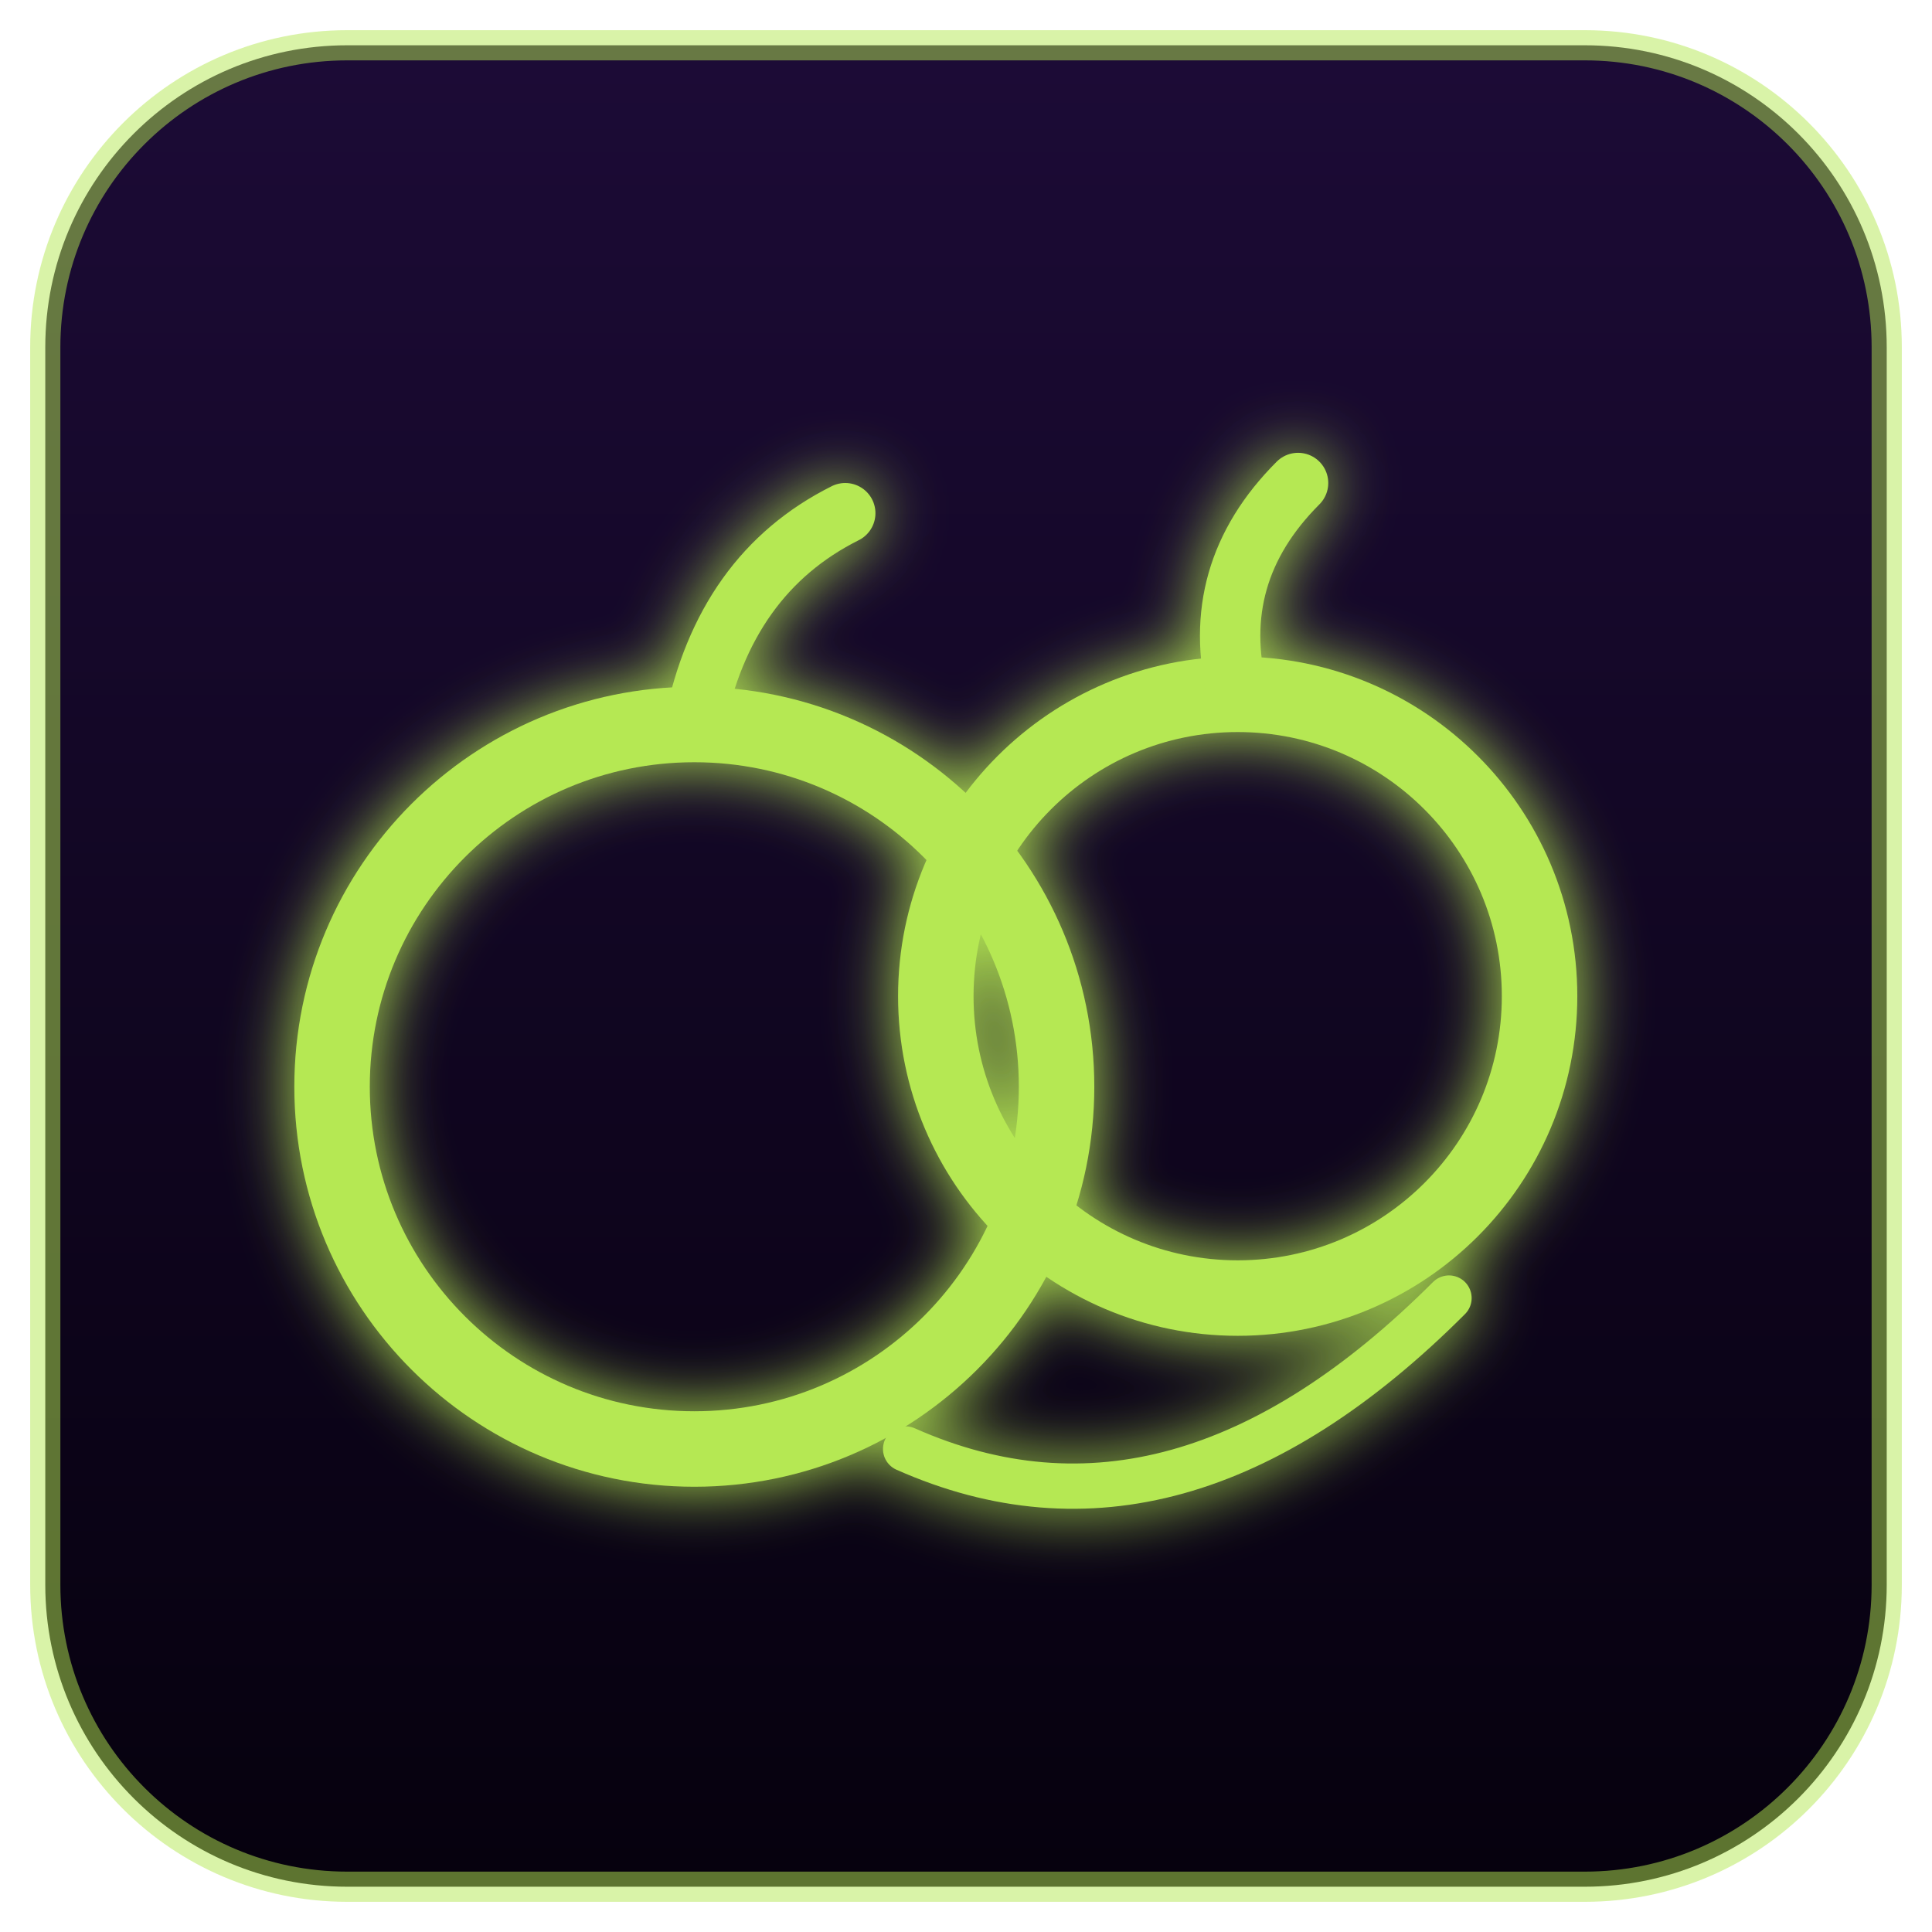
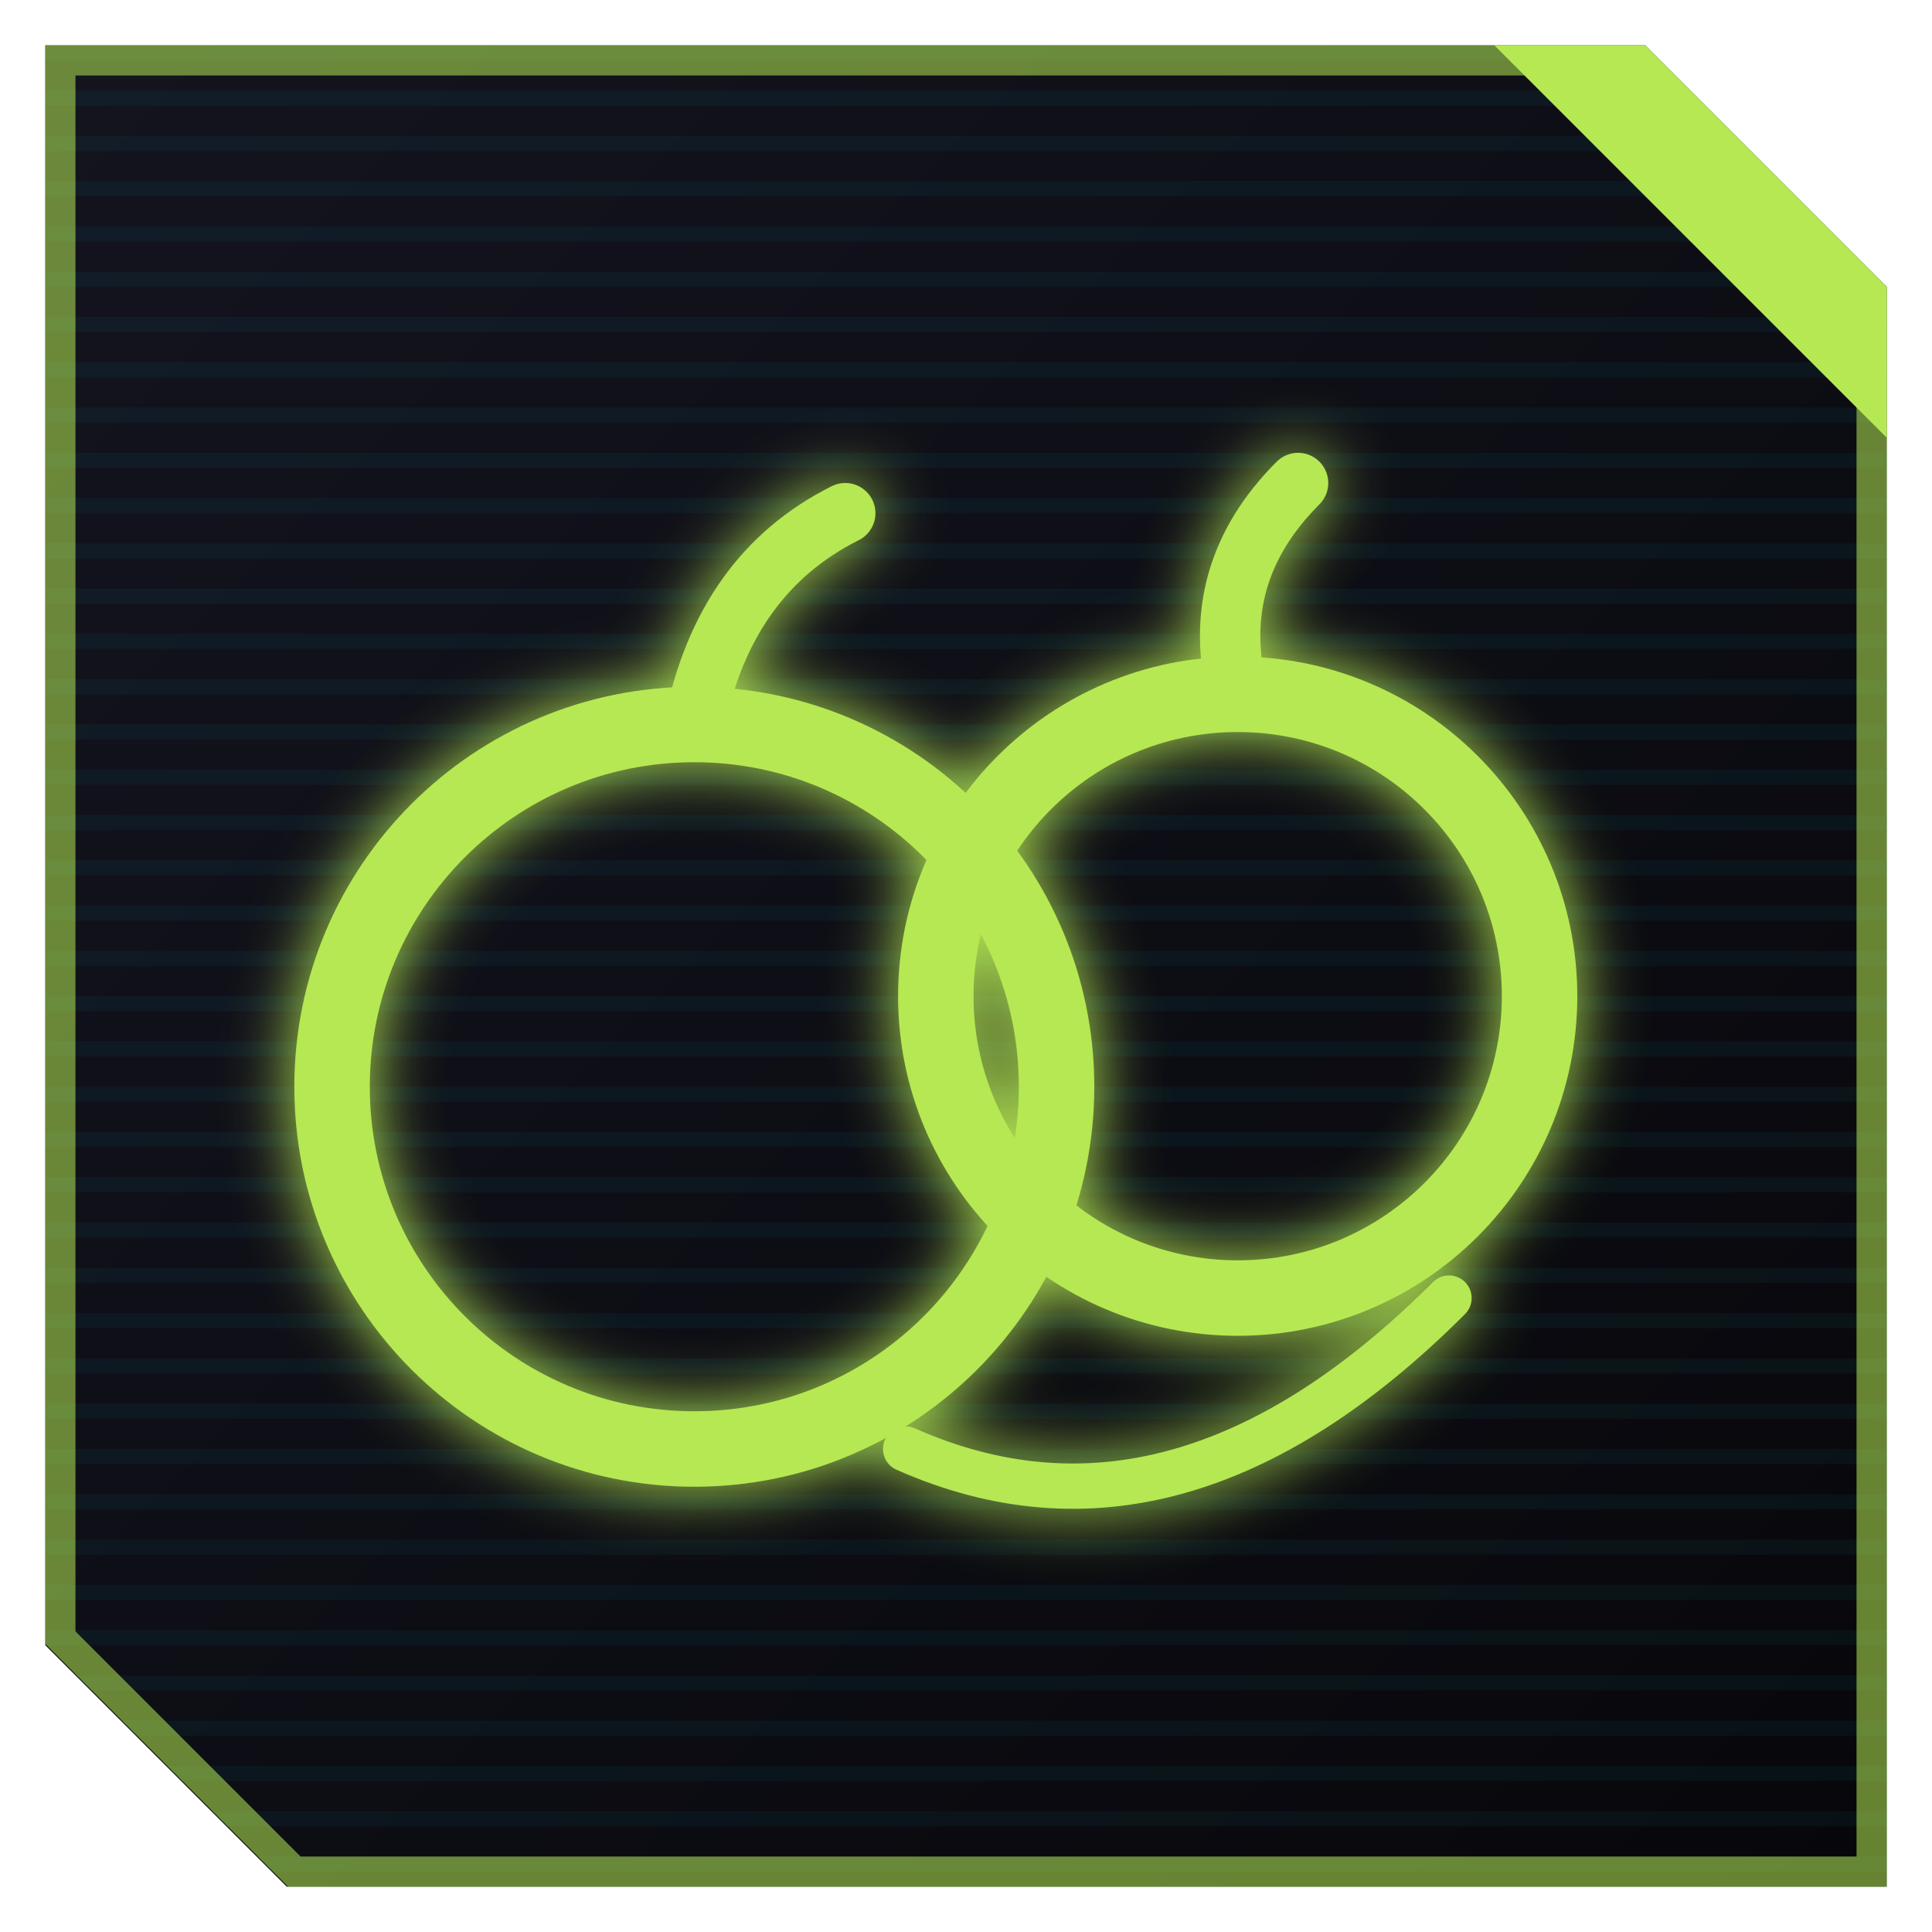
<svg xmlns="http://www.w3.org/2000/svg" viewBox="0 0 128 128" width="128" height="128">
  <defs>
-     <linearGradient id="bg" x1="0" y1="0" x2="0" y2="1">
-       <stop offset="0" stop-color="#1c0b36" />
-       <stop offset="1" stop-color="#06010e" />
+     <linearGradient id="bg" x1="0" y1="0" x2="1" y2="1">
+       <stop offset="0" stop-color="#14141f" />
+       <stop offset="1" stop-color="#07070b" />
    </linearGradient>
+     <pattern id="scan" width="4" height="3" patternUnits="userSpaceOnUse">
+       <rect width="4" height="1" fill="#05d9e8" fill-opacity="0.05" />
+     </pattern>
    <filter id="glow" x="-25%" y="-25%" width="150%" height="150%">
      <feGaussianBlur stdDeviation="2.2" result="b" />
      <feMerge>
        <feMergeNode in="b" />
        <feMergeNode in="SourceGraphic" />
      </feMerge>
    </filter>
  </defs>
-   <rect x="3" y="3" width="122" height="122" rx="20" fill="url(#bg)" stroke="#b5e853" stroke-opacity="0.5" stroke-width="2" />
+   <path d="M3 3 H109 L125 19 V125 H19 L3 109 Z" fill="url(#bg)" />
+   <path d="M3 3 H109 L125 19 V125 H19 L3 109 Z" fill="url(#scan)" />
+   <path d="M4 4 H108.5 L124 19.5 V124 H19.5 L4 108.5 Z" fill="none" stroke="#b5e853" stroke-opacity="0.55" stroke-width="2" />
+   <path d="M99 3 H109 L125 19 V29 Z" fill="#b5e853" />
  <g fill="none" stroke="#b5e853" stroke-width="5" stroke-linecap="round" stroke-linejoin="round" filter="url(#glow)">
    <circle cx="46" cy="72" r="24" />
    <circle cx="82" cy="66" r="20" />
    <path d="M46 48 Q48 38 56 34 M82 46 Q80 38 86 32" stroke-width="4" />
    <path d="M60 96 Q78 104 96 86" stroke-width="3" />
  </g>
</svg>
